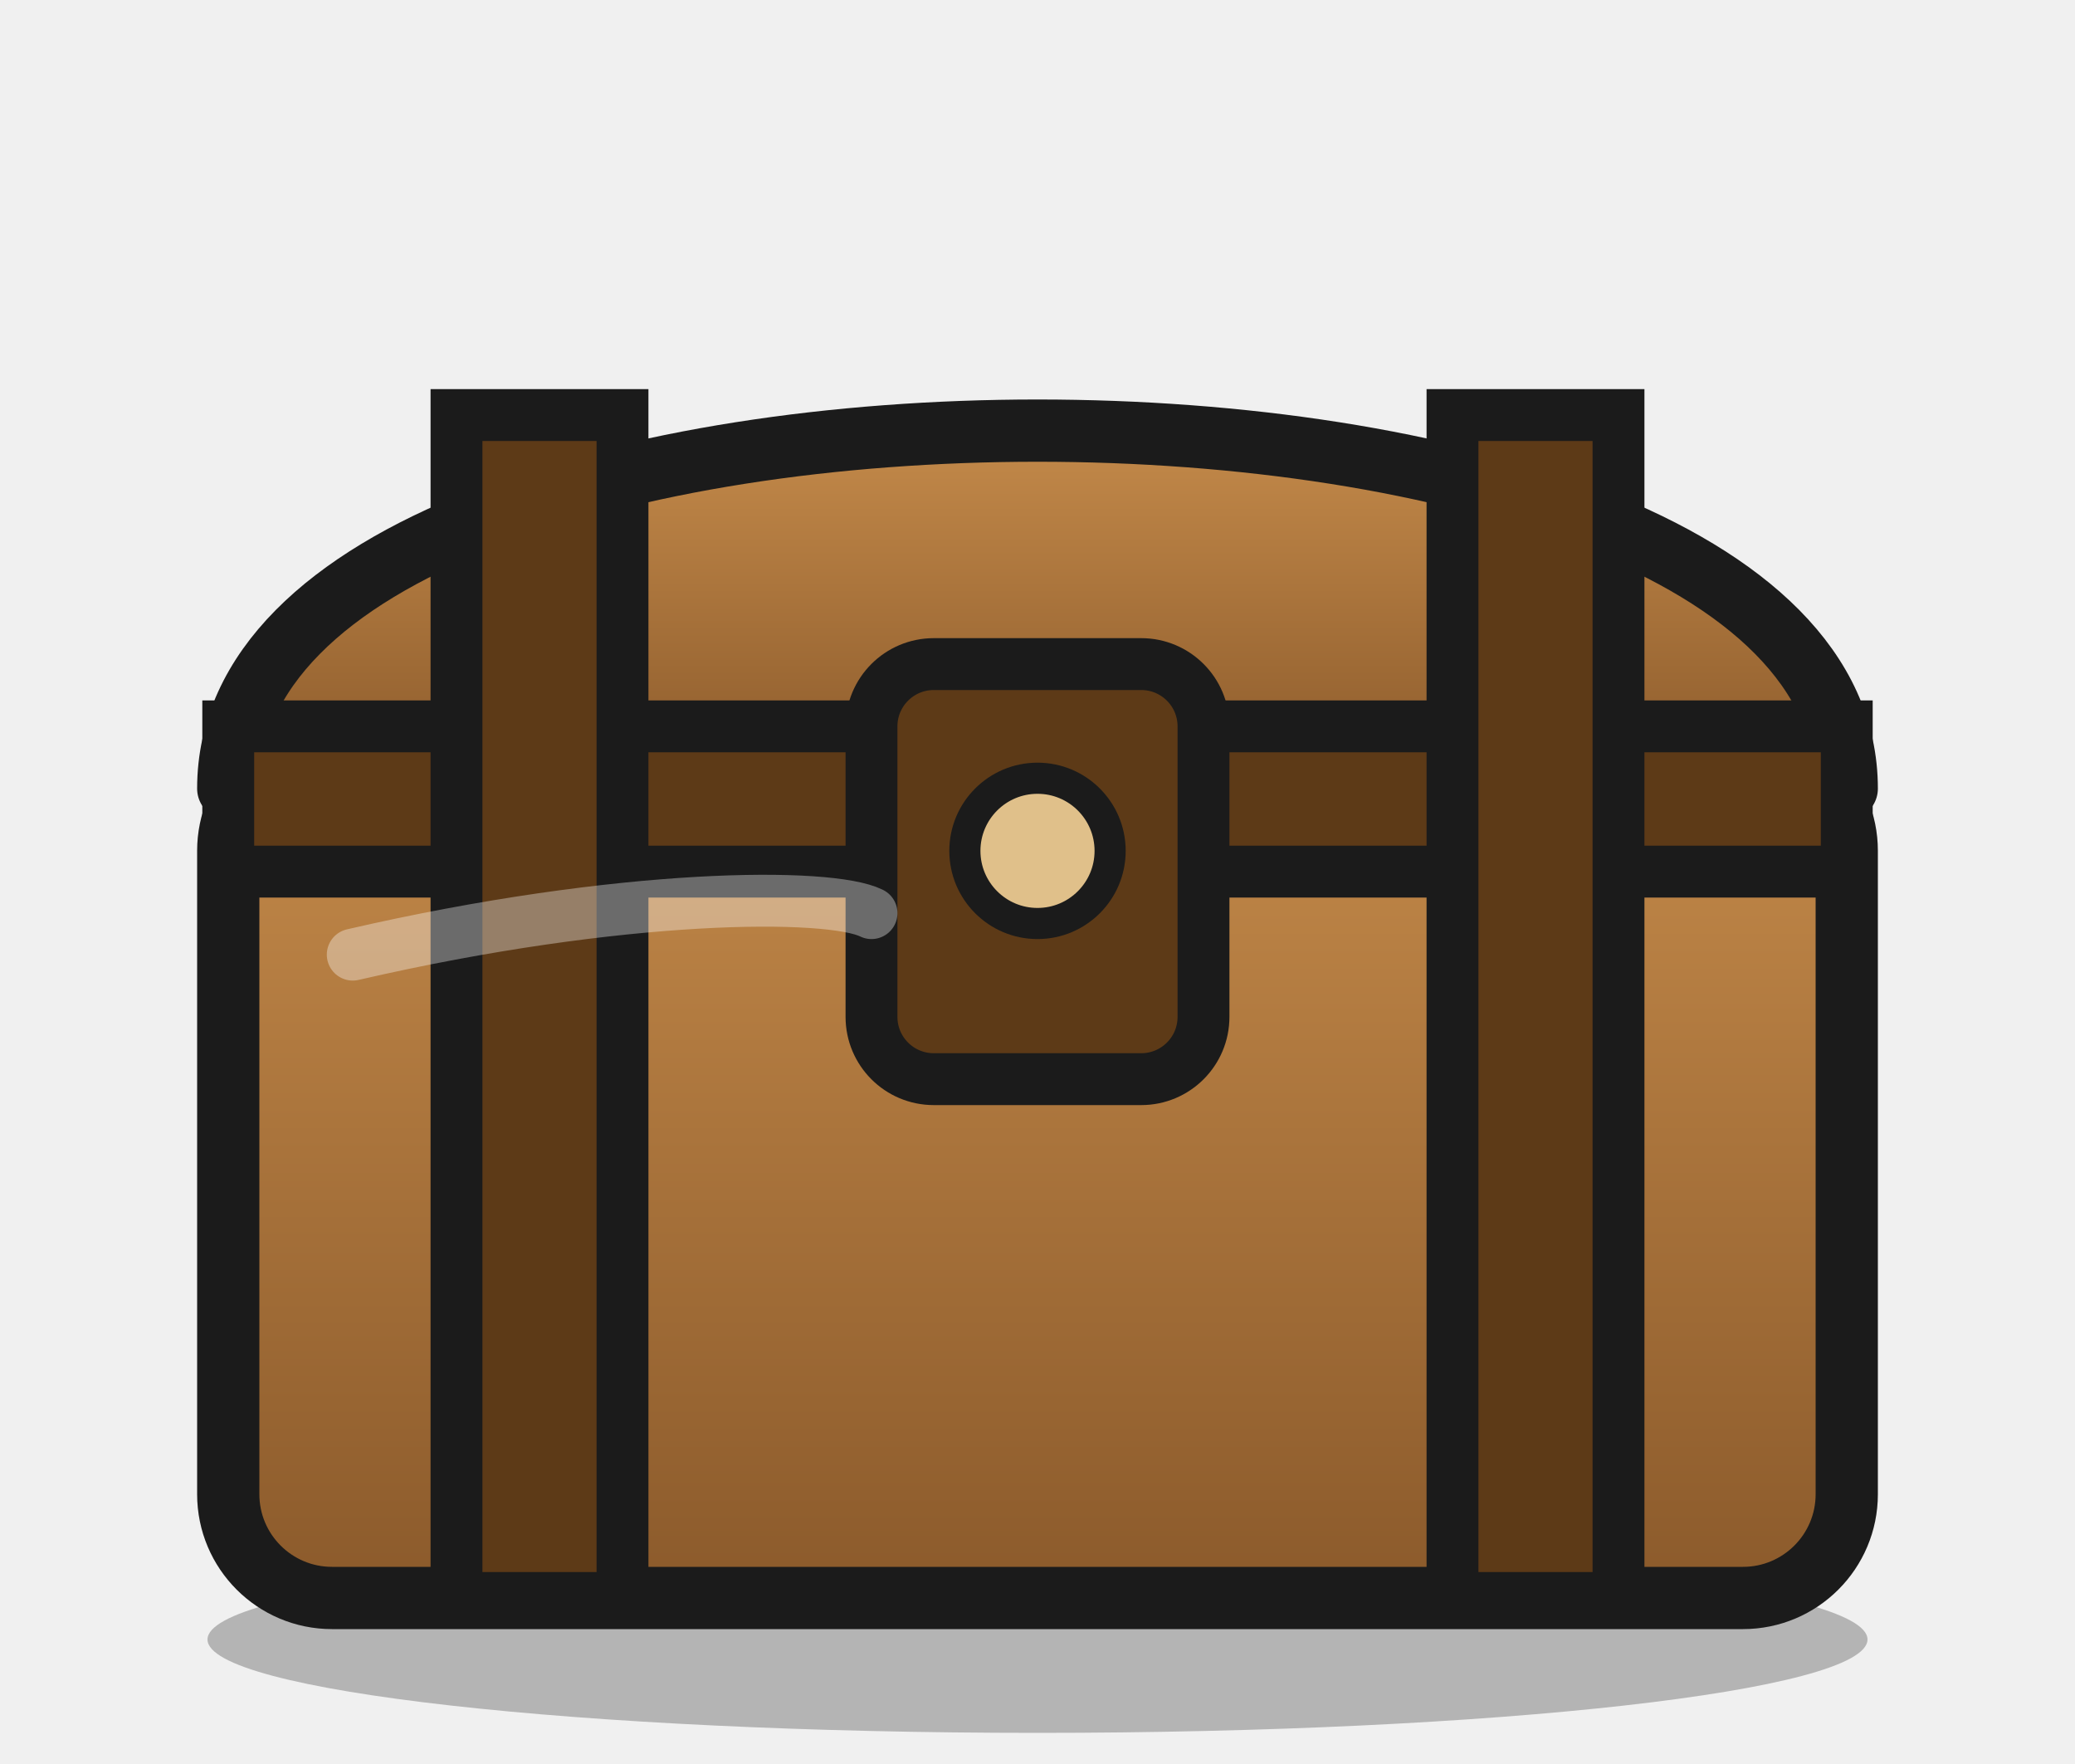
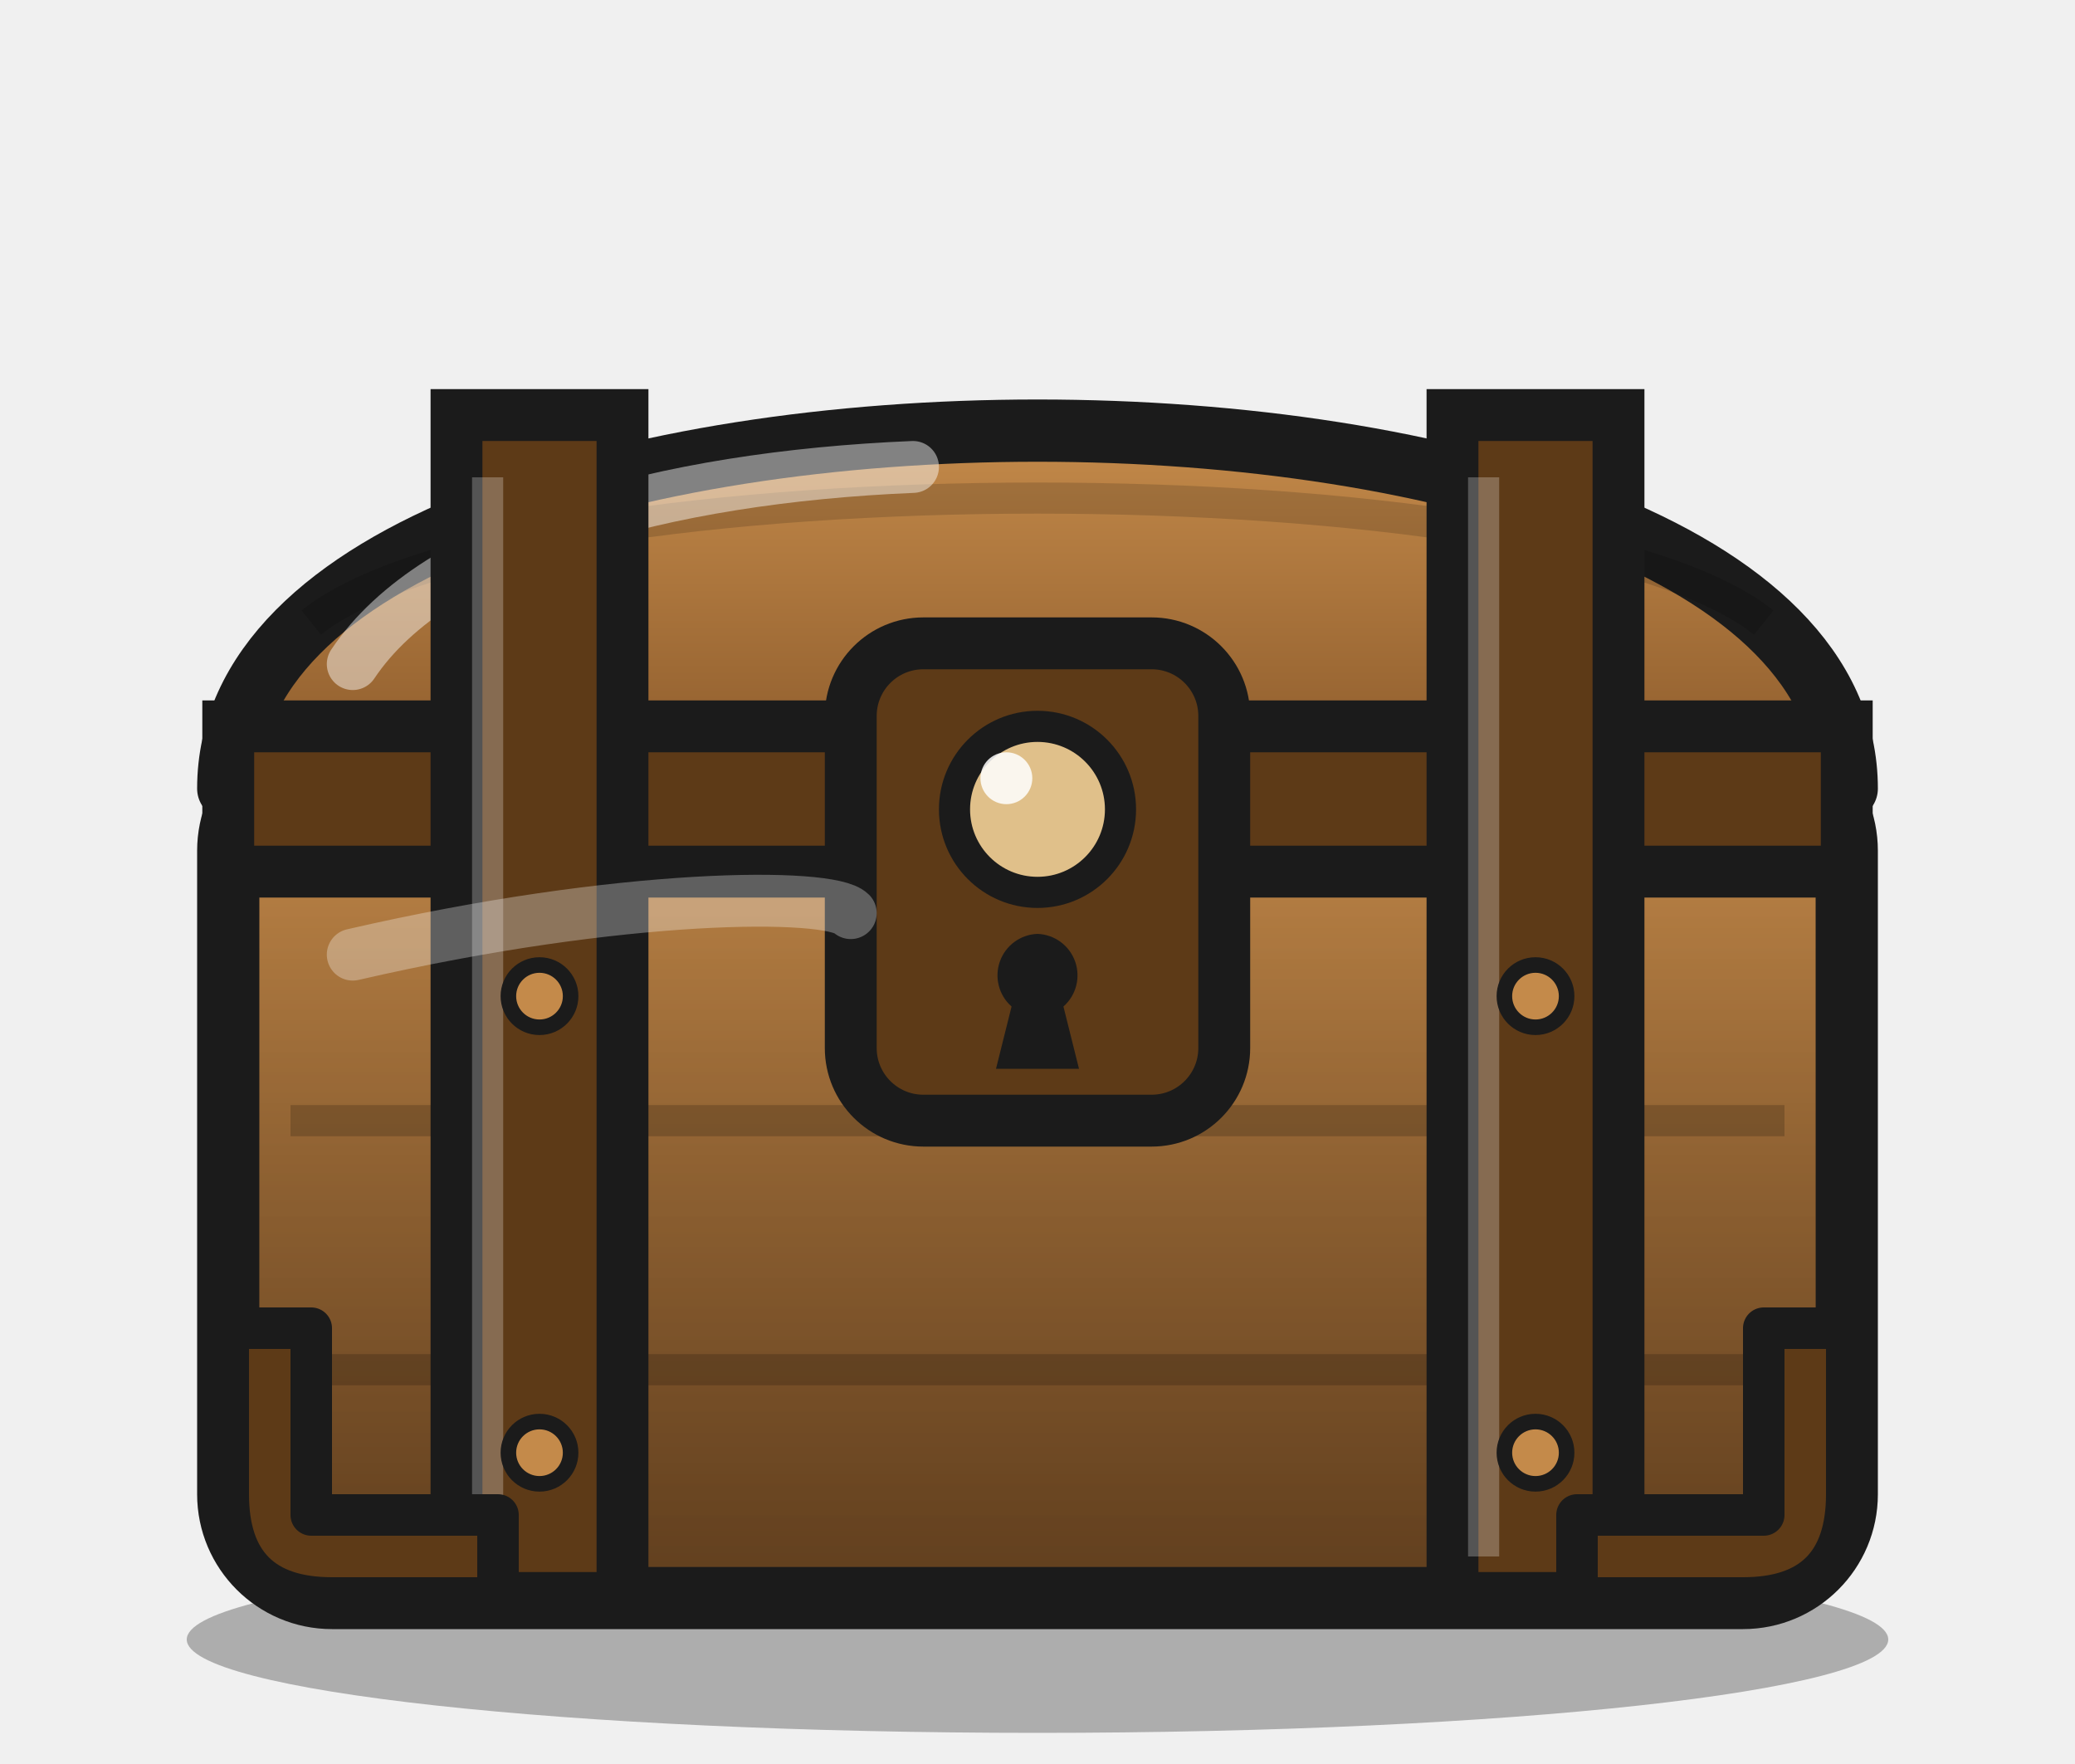
<svg xmlns="http://www.w3.org/2000/svg" viewBox="0 0 200 170">
  <defs>
    <linearGradient id="t" x1="0" y1="0" x2="0" y2="1">
      <stop offset="0" stop-color="#c48a4a" />
      <stop offset="1" stop-color="#8b5a2b" />
    </linearGradient>
+     <linearGradient id="c" x1="0" y1="0" x2="0" y2="1">
+       <stop offset="0" stop-color="#000" stop-opacity="0" />
+       <stop offset="1" stop-color="#000" stop-opacity="0.3" />
+     </linearGradient>
  </defs>
-   <ellipse cx="100" cy="158" rx="80" ry="9" fill="#000" fill-opacity="0.25" />
+   <ellipse cx="100" cy="158" rx="82" ry="9" fill="#000" fill-opacity="0.28" />
  <rect x="22" y="72" width="156" height="82" rx="10" fill="url(#t)" stroke="#1b1b1b" stroke-width="6" />
+   <rect x="25" y="75" width="150" height="76" rx="8" fill="url(#c)" />
+   <path d="M28 108 H172 M28 132 H172" stroke="#000" stroke-opacity="0.18" stroke-width="3" />
  <path d="M22 76 C22 30 178 30 178 76 Z" fill="url(#t)" stroke="#1b1b1b" stroke-width="6" stroke-linejoin="round" />
+   <path d="M30 60 C50 44 150 44 170 60" fill="none" stroke="#000" stroke-opacity="0.15" stroke-width="3" />
+   <path d="M34 64 C42 52 64 46 88 45" fill="none" stroke="#fff" stroke-opacity="0.45" stroke-width="5" stroke-linecap="round" />
  <rect x="22" y="70" width="156" height="14" fill="#5d3a17" stroke="#1b1b1b" stroke-width="5" />
  <rect x="44" y="40" width="16" height="114" fill="#5d3a17" stroke="#1b1b1b" stroke-width="5" />
  <rect x="140" y="40" width="16" height="114" fill="#5d3a17" stroke="#1b1b1b" stroke-width="5" />
-   <rect x="84" y="64" width="32" height="40" rx="6" fill="#5d3a17" stroke="#1b1b1b" stroke-width="5" />
-   <circle cx="100" cy="82" r="7" fill="#e0c08a" stroke="#1b1b1b" stroke-width="3" />
-   <path d="M34 92 C60 86 80 86 84 88" fill="none" stroke="#fff" stroke-opacity="0.35" stroke-width="5" stroke-linecap="round" />
+   <path d="M47 46 V150 M143 46 V150" stroke="#fff" stroke-opacity="0.25" stroke-width="3" />
+   <path d="M22 128 L22 144 Q22 154 32 154 L48 154 L48 146 L30 146 L30 128 Z" fill="#5d3a17" stroke="#1b1b1b" stroke-width="4" stroke-linejoin="round" />
+   <path d="M178 128 L178 144 Q178 154 168 154 L152 154 L152 146 L170 146 L170 128 Z" fill="#5d3a17" stroke="#1b1b1b" stroke-width="4" stroke-linejoin="round" />
+   <circle cx="52" cy="96" r="3" fill="#c48a4a" stroke="#1b1b1b" stroke-width="1.5" />
+   <circle cx="52" cy="140" r="3" fill="#c48a4a" stroke="#1b1b1b" stroke-width="1.5" />
+   <circle cx="148" cy="96" r="3" fill="#c48a4a" stroke="#1b1b1b" stroke-width="1.5" />
+   <circle cx="148" cy="140" r="3" fill="#c48a4a" stroke="#1b1b1b" stroke-width="1.5" />
+   <rect x="82" y="62" width="36" height="46" rx="7" fill="#5d3a17" stroke="#1b1b1b" stroke-width="5" />
+   <circle cx="100" cy="78" r="8" fill="#e0c08a" stroke="#1b1b1b" stroke-width="3" />
+   <circle cx="97" cy="75" r="2.5" fill="#fff" fill-opacity="0.85" />
+   <path d="M100 90 a4 4 0 0 1 2.5 7 L104 103 H96 L97.5 97 a4 4 0 0 1 2.5 -7 Z" fill="#1b1b1b" />
+   <path d="M34 92 C60 86 80 86 82 88" fill="none" stroke="#fff" stroke-opacity="0.3" stroke-width="5" stroke-linecap="round" />
</svg>
